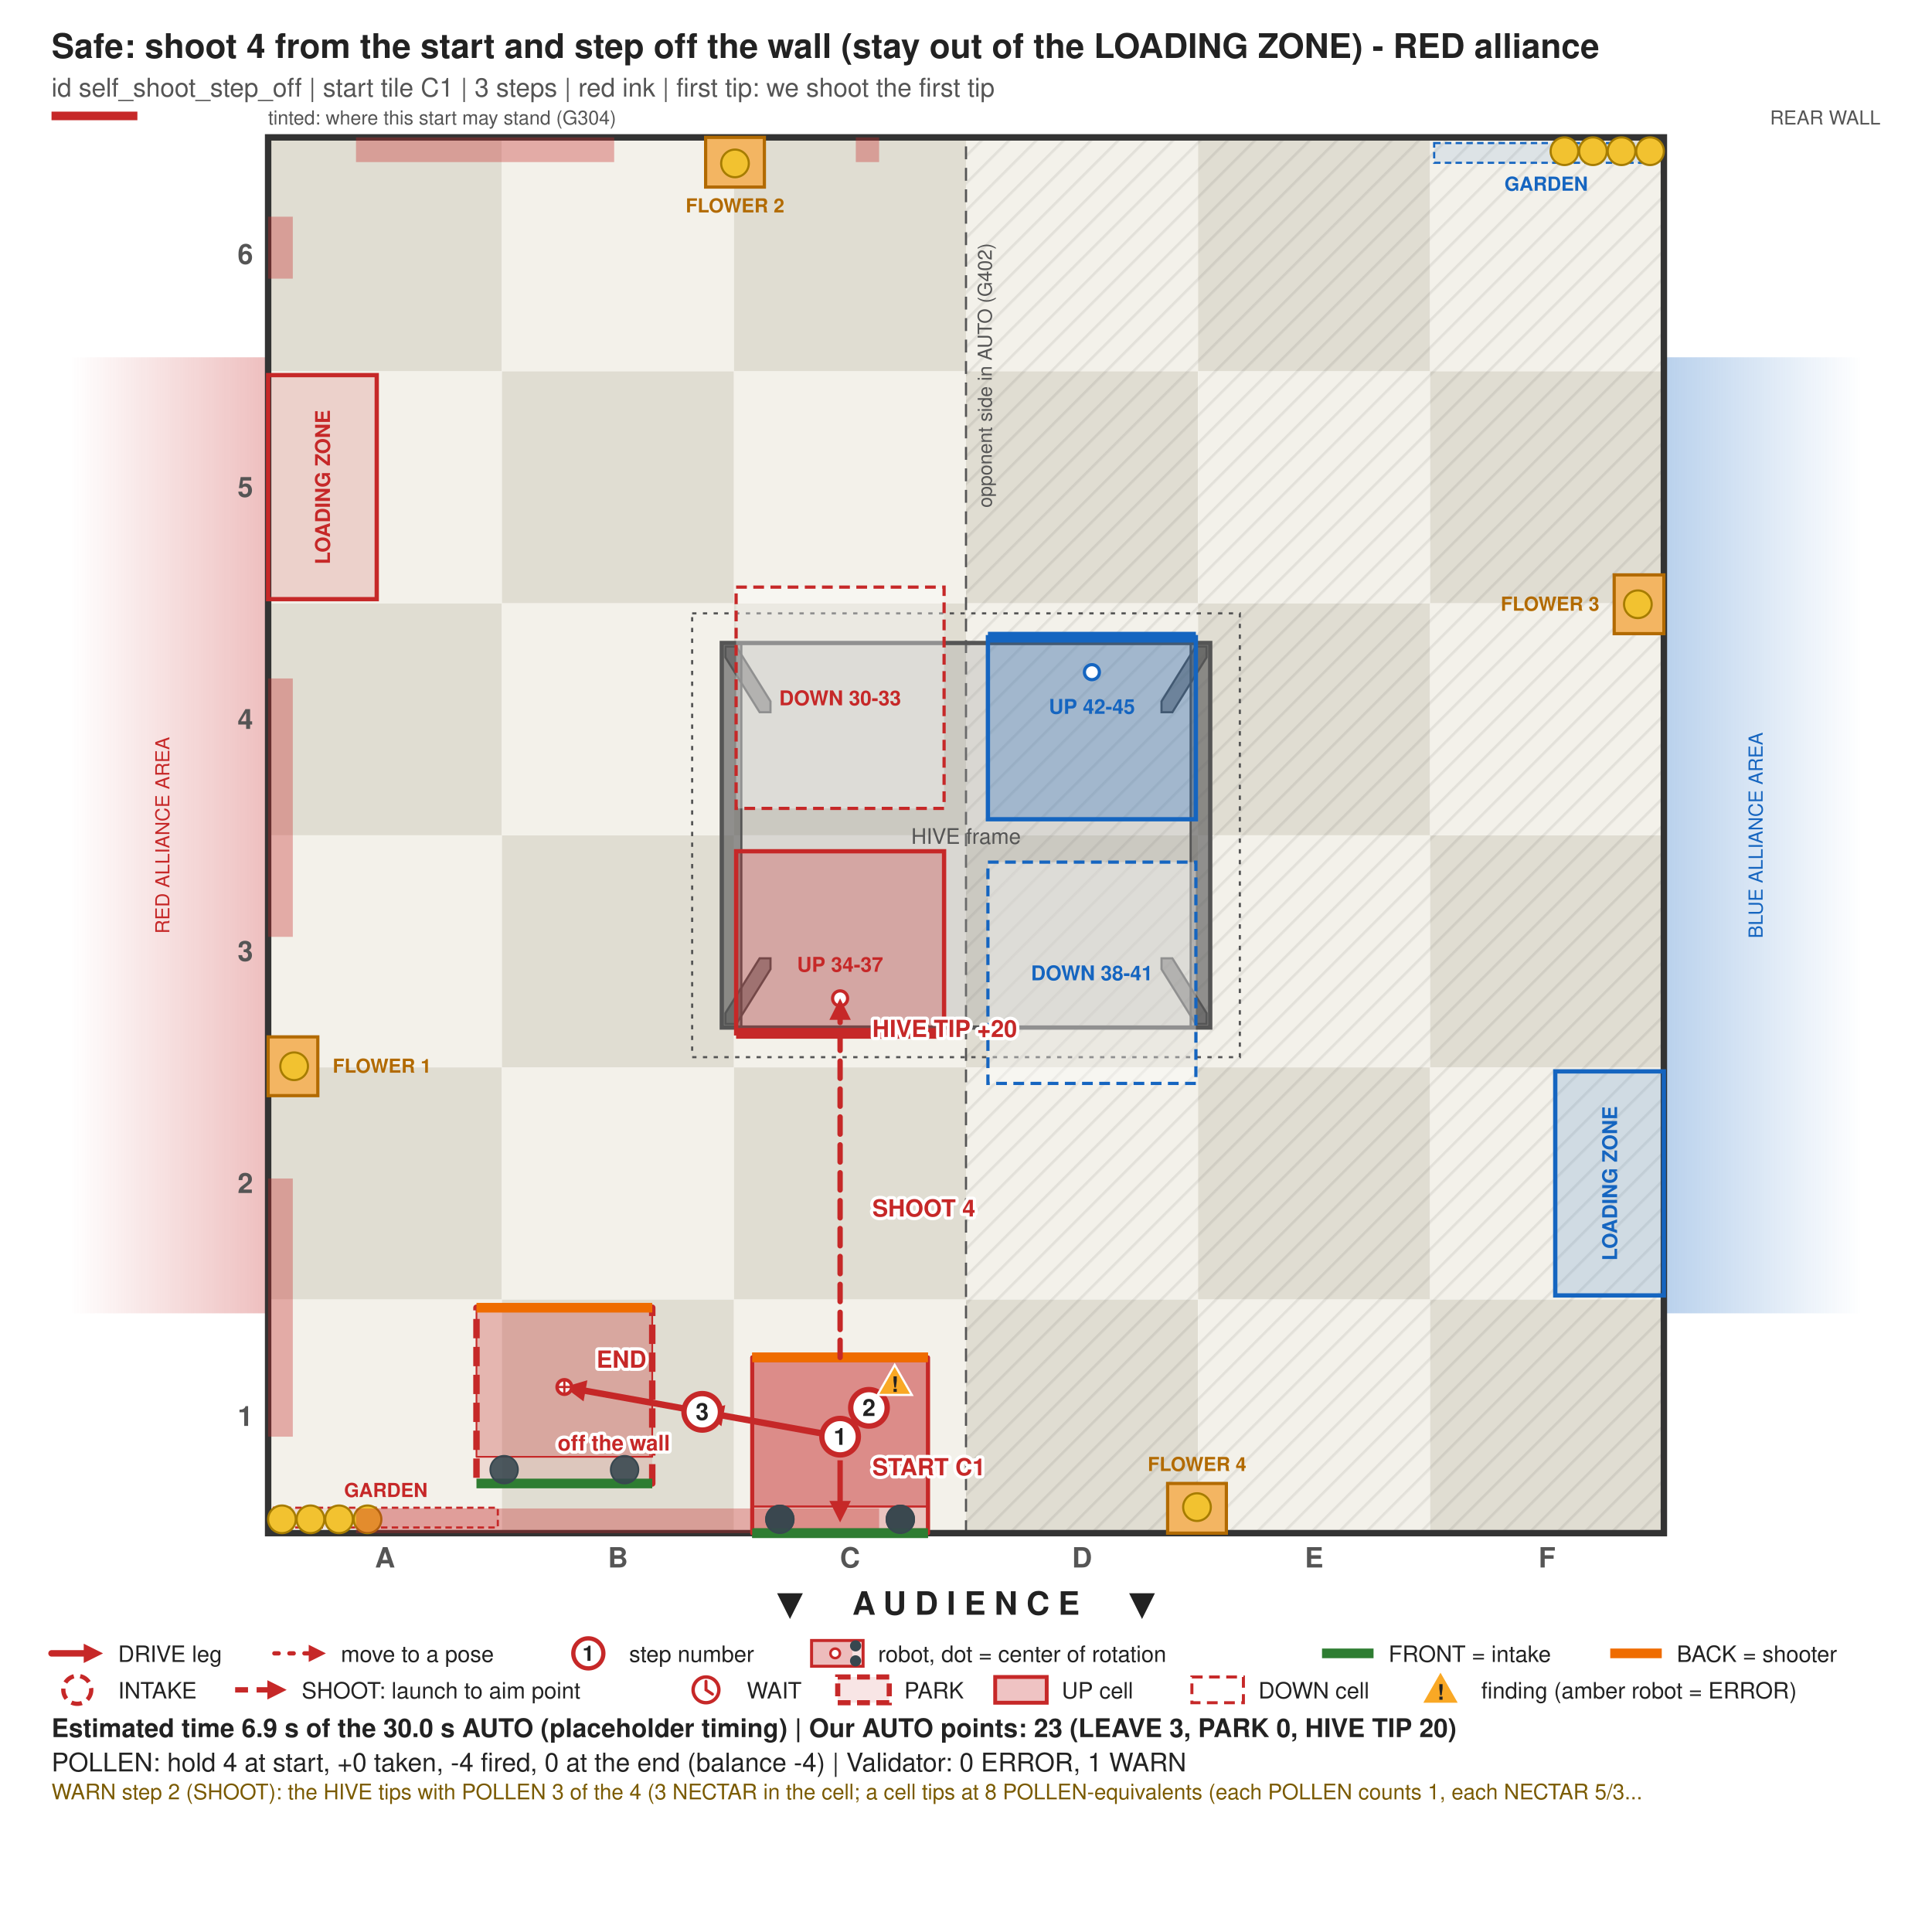
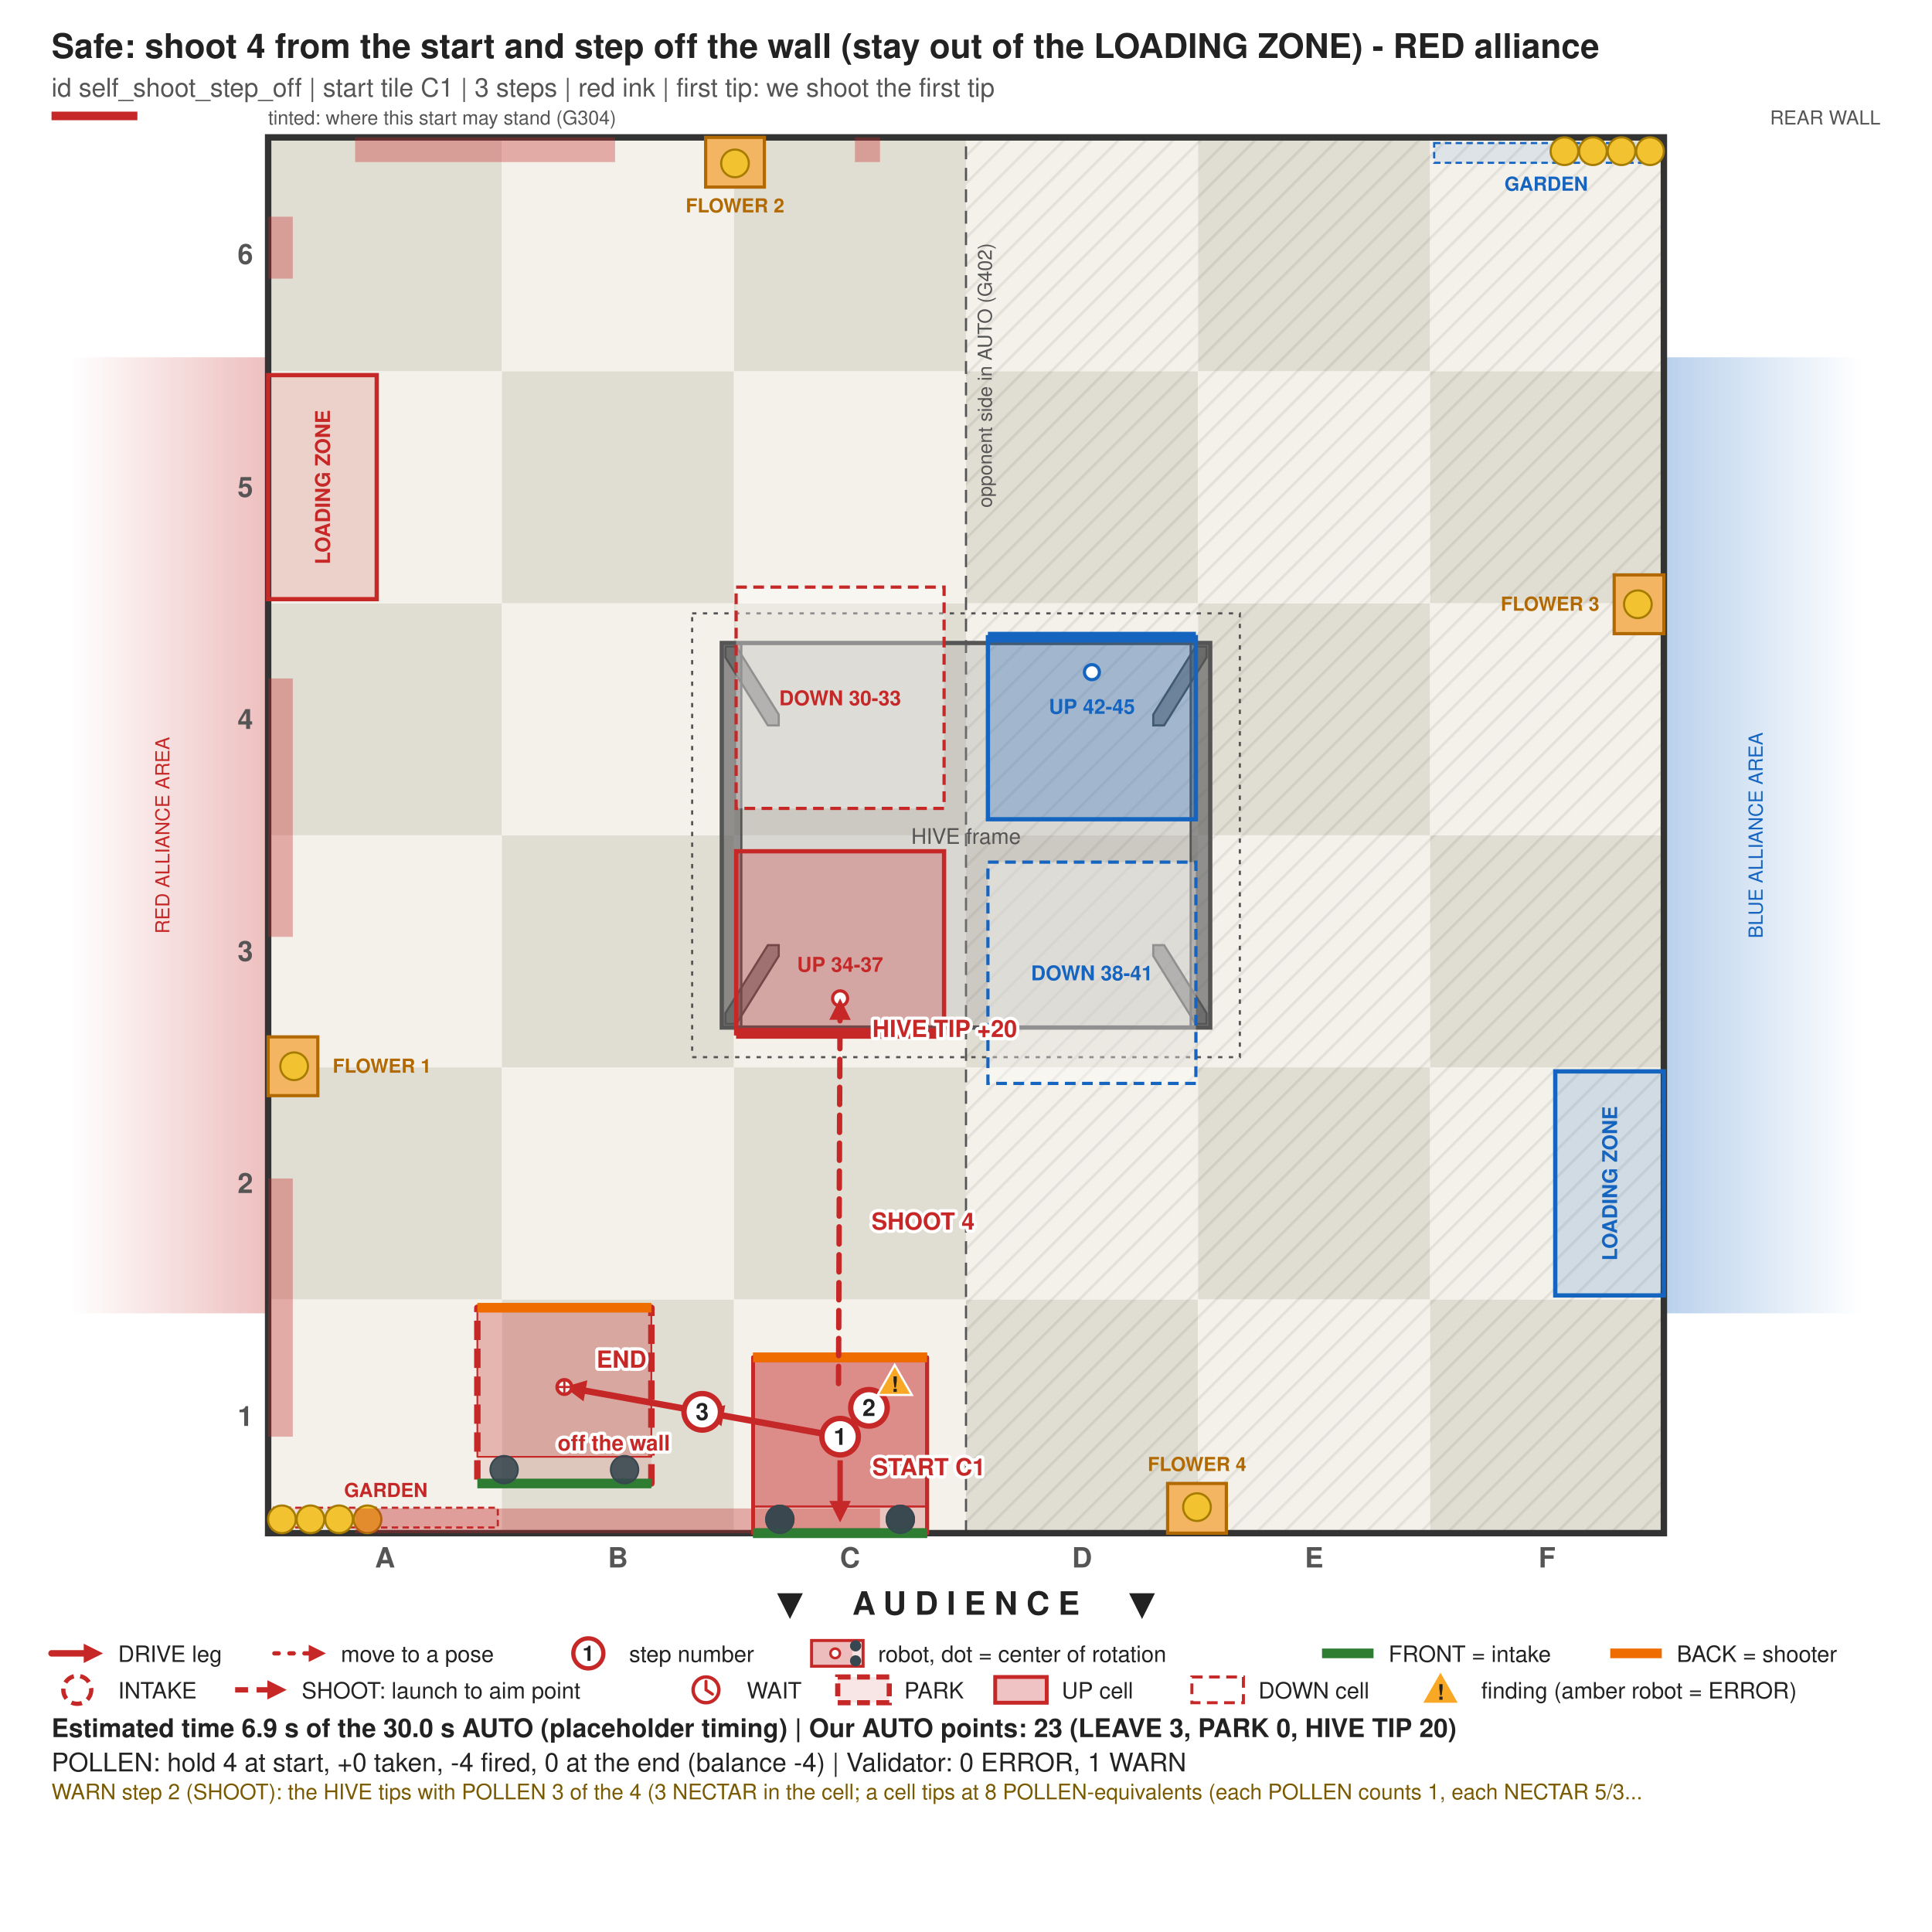
<svg xmlns="http://www.w3.org/2000/svg" viewBox="0 0 900 900" width="900" height="900" role="img" aria-labelledby="svg-title svg-desc" font-family="Helvetica, Arial, sans-serif">
  <defs>
    <linearGradient id="area-red" x1="1" y1="0" x2="0" y2="0">
      <stop offset="0" stop-color="#c62828" stop-opacity="0.30" />
      <stop offset="1" stop-color="#c62828" stop-opacity="0" />
    </linearGradient>
    <linearGradient id="area-blue" x1="0" y1="0" x2="1" y2="0">
      <stop offset="0" stop-color="#1565c0" stop-opacity="0.30" />
      <stop offset="1" stop-color="#1565c0" stop-opacity="0" />
    </linearGradient>
    <pattern id="opponent-hatch" width="9" height="9" patternUnits="userSpaceOnUse" patternTransform="rotate(45)">
      <line x1="0" y1="0" x2="0" y2="9" stroke="#000000" stroke-opacity="0.07" stroke-width="2.5" />
    </pattern>
  </defs>
  <rect id="background" x="0" y="0" width="900" height="900" fill="#ffffff" />
  <text id="title" x="24" y="27" font-size="15.85" font-weight="bold" fill="#222222">Safe: shoot 4 from the start and step off the wall (stay out of the LOADING ZONE) - RED alliance</text>
  <text id="subtitle" x="24" y="45" font-size="12" fill="#555555">id self_shoot_step_off  |  start tile C1  |  3 steps  |  red ink  |  first tip: we shoot the first tip</text>
  <rect x="24" y="52" width="40" height="4" fill="#c62828" />
  <g id="field">
    <rect class="alliance-area" data-alliance="RED" x="32.9" y="166.43" width="92" height="445.37" fill="url(#area-red)" />
    <rect class="alliance-area" data-alliance="BLUE" x="775.1" y="166.43" width="92" height="445.37" fill="url(#area-blue)" />
    <text x="78.9" y="389.12" font-size="9" fill="#c62828" text-anchor="middle" transform="rotate(-90 78.9 389.12)">RED ALLIANCE AREA</text>
    <text x="821.1" y="389.12" font-size="9" fill="#1565c0" text-anchor="middle" transform="rotate(-90 821.1 389.12)">BLUE ALLIANCE AREA</text>
    <rect class="tile" data-tile="A1" x="124.9" y="605.3" width="108.9" height="108.9" fill="#f3f1ea" />
    <rect class="tile" data-tile="A2" x="124.9" y="497.2" width="108.9" height="108.1" fill="#e0ddd2" />
    <rect class="tile" data-tile="A3" x="124.9" y="389.1" width="108.9" height="108.1" fill="#f3f1ea" />
    <rect class="tile" data-tile="A4" x="124.9" y="281" width="108.9" height="108.1" fill="#e0ddd2" />
    <rect class="tile" data-tile="A5" x="124.9" y="172.9" width="108.9" height="108.1" fill="#f3f1ea" />
    <rect class="tile" data-tile="A6" x="124.9" y="64" width="108.9" height="108.9" fill="#e0ddd2" />
    <rect class="tile" data-tile="B1" x="233.8" y="605.3" width="108.1" height="108.9" fill="#e0ddd2" />
    <rect class="tile" data-tile="B2" x="233.8" y="497.2" width="108.1" height="108.1" fill="#f3f1ea" />
    <rect class="tile" data-tile="B3" x="233.8" y="389.1" width="108.1" height="108.1" fill="#e0ddd2" />
    <rect class="tile" data-tile="B4" x="233.8" y="281" width="108.1" height="108.1" fill="#f3f1ea" />
    <rect class="tile" data-tile="B5" x="233.8" y="172.9" width="108.1" height="108.1" fill="#e0ddd2" />
    <rect class="tile" data-tile="B6" x="233.8" y="64" width="108.1" height="108.9" fill="#f3f1ea" />
    <rect class="tile" data-tile="C1" x="341.9" y="605.3" width="108.1" height="108.9" fill="#f3f1ea" />
    <rect class="tile" data-tile="C2" x="341.9" y="497.2" width="108.1" height="108.1" fill="#e0ddd2" />
    <rect class="tile" data-tile="C3" x="341.9" y="389.1" width="108.1" height="108.1" fill="#f3f1ea" />
    <rect class="tile" data-tile="C4" x="341.9" y="281" width="108.1" height="108.1" fill="#e0ddd2" />
    <rect class="tile" data-tile="C5" x="341.9" y="172.9" width="108.1" height="108.1" fill="#f3f1ea" />
    <rect class="tile" data-tile="C6" x="341.9" y="64" width="108.1" height="108.9" fill="#e0ddd2" />
    <rect class="tile" data-tile="D1" x="450" y="605.3" width="108.1" height="108.9" fill="#e0ddd2" />
    <rect class="tile" data-tile="D2" x="450" y="497.2" width="108.1" height="108.1" fill="#f3f1ea" />
    <rect class="tile" data-tile="D3" x="450" y="389.1" width="108.1" height="108.1" fill="#e0ddd2" />
    <rect class="tile" data-tile="D4" x="450" y="281" width="108.1" height="108.1" fill="#f3f1ea" />
    <rect class="tile" data-tile="D5" x="450" y="172.9" width="108.1" height="108.1" fill="#e0ddd2" />
    <rect class="tile" data-tile="D6" x="450" y="64" width="108.1" height="108.9" fill="#f3f1ea" />
    <rect class="tile" data-tile="E1" x="558.1" y="605.3" width="108.1" height="108.9" fill="#f3f1ea" />
    <rect class="tile" data-tile="E2" x="558.1" y="497.2" width="108.1" height="108.1" fill="#e0ddd2" />
    <rect class="tile" data-tile="E3" x="558.1" y="389.1" width="108.1" height="108.1" fill="#f3f1ea" />
    <rect class="tile" data-tile="E4" x="558.1" y="281" width="108.1" height="108.1" fill="#e0ddd2" />
    <rect class="tile" data-tile="E5" x="558.1" y="172.9" width="108.1" height="108.1" fill="#f3f1ea" />
    <rect class="tile" data-tile="E6" x="558.1" y="64" width="108.1" height="108.9" fill="#e0ddd2" />
    <rect class="tile" data-tile="F1" x="666.2" y="605.3" width="108.9" height="108.9" fill="#e0ddd2" />
    <rect class="tile" data-tile="F2" x="666.2" y="497.2" width="108.9" height="108.1" fill="#f3f1ea" />
    <rect class="tile" data-tile="F3" x="666.2" y="389.1" width="108.9" height="108.1" fill="#e0ddd2" />
    <rect class="tile" data-tile="F4" x="666.2" y="281" width="108.9" height="108.1" fill="#f3f1ea" />
    <rect class="tile" data-tile="F5" x="666.2" y="172.9" width="108.9" height="108.1" fill="#e0ddd2" />
    <rect class="tile" data-tile="F6" x="666.2" y="64" width="108.9" height="108.9" fill="#f3f1ea" />
    <rect id="opponent-side" x="450" y="64" width="325.1" height="650.2" fill="url(#opponent-hatch)" />
    <line id="side-line" x1="450" y1="714.2" x2="450" y2="64" stroke="#555555" stroke-width="1" stroke-dasharray="6 4" />
    <text id="opponent-label" x="462" y="174.86" font-size="9" fill="#555555" text-anchor="middle" transform="rotate(-90 462 174.86)">opponent side in AUTO (G402)</text>
    <text class="tile-label" x="179.35" y="730.2" font-size="13" font-weight="bold" text-anchor="middle" fill="#555555">A</text>
    <text class="tile-label" x="287.85" y="730.2" font-size="13" font-weight="bold" text-anchor="middle" fill="#555555">B</text>
    <text class="tile-label" x="395.95" y="730.2" font-size="13" font-weight="bold" text-anchor="middle" fill="#555555">C</text>
    <text class="tile-label" x="504.05" y="730.2" font-size="13" font-weight="bold" text-anchor="middle" fill="#555555">D</text>
    <text class="tile-label" x="612.15" y="730.2" font-size="13" font-weight="bold" text-anchor="middle" fill="#555555">E</text>
    <text class="tile-label" x="720.65" y="730.2" font-size="13" font-weight="bold" text-anchor="middle" fill="#555555">F</text>
    <text class="tile-label" x="117.9" y="664.25" font-size="13" font-weight="bold" text-anchor="end" fill="#555555">1</text>
    <text class="tile-label" x="117.9" y="555.75" font-size="13" font-weight="bold" text-anchor="end" fill="#555555">2</text>
    <text class="tile-label" x="117.9" y="447.65" font-size="13" font-weight="bold" text-anchor="end" fill="#555555">3</text>
    <text class="tile-label" x="117.9" y="339.55" font-size="13" font-weight="bold" text-anchor="end" fill="#555555">4</text>
    <text class="tile-label" x="117.9" y="231.45" font-size="13" font-weight="bold" text-anchor="end" fill="#555555">5</text>
    <text class="tile-label" x="117.9" y="122.95" font-size="13" font-weight="bold" text-anchor="end" fill="#555555">6</text>
    <rect id="field-border" x="124.9" y="64" width="650.2" height="650.2" fill="none" stroke="#333333" stroke-width="3" />
  </g>
  <g id="structures">
    <rect id="hive-frame" x="336.23" y="299.53" width="227.54" height="179.14" fill="#9a9a9a" fill-opacity="0.30" stroke="#555555" stroke-width="2" />
    <rect id="hive-keepout" x="322.43" y="285.73" width="255.14" height="206.74" fill="none" stroke="#555555" stroke-width="1" stroke-dasharray="2 3" />
    <g id="hive-solid">
      <polygon class="hive-foot" points="336.23,478.67 345.35,478.67 345.35,299.53 336.23,299.53" fill="#555555" fill-opacity="0.55" stroke="#555555" stroke-width="1" />
      <polygon class="hive-foot" points="554.65,478.67 563.77,478.67 563.77,299.53 554.65,299.53" fill="#555555" fill-opacity="0.55" stroke="#555555" stroke-width="1" />
-       <polygon class="hive-foot" points="337.94,477.01 343,477.01 358.92,451.48 358.92,446.42 353.86,446.42 337.94,471.95" fill="#555555" fill-opacity="0.55" stroke="#555555" stroke-width="1" />
-       <polygon class="hive-foot" points="337.94,306.25 353.86,331.78 358.92,331.78 358.92,326.72 343,301.19 337.94,301.19" fill="#555555" fill-opacity="0.55" stroke="#555555" stroke-width="1" />
-       <polygon class="hive-foot" points="541.08,451.48 557,477.01 562.06,477.01 562.06,471.95 546.14,446.42 541.08,446.42" fill="#555555" fill-opacity="0.55" stroke="#555555" stroke-width="1" />
-       <polygon class="hive-foot" points="541.08,331.78 546.14,331.78 562.06,306.25 562.06,301.19 557,301.19 541.08,326.72" fill="#555555" fill-opacity="0.55" stroke="#555555" stroke-width="1" />
+       <polygon class="hive-foot" points="337.94,477.01 343,477.01 362.76,445.34 362.76,440.28 357.7,440.28 337.94,471.95" fill="#555555" fill-opacity="0.55" stroke="#555555" stroke-width="1" />
+       <polygon class="hive-foot" points="337.94,306.25 357.7,337.92 362.76,337.92 362.76,332.86 343,301.19 337.94,301.19" fill="#555555" fill-opacity="0.55" stroke="#555555" stroke-width="1" />
+       <polygon class="hive-foot" points="537.24,445.34 557,477.01 562.06,477.01 562.06,471.95 542.3,440.28 537.24,440.28" fill="#555555" fill-opacity="0.55" stroke="#555555" stroke-width="1" />
+       <polygon class="hive-foot" points="537.24,337.92 542.3,337.92 562.06,306.25 562.06,301.19 557,301.19 537.24,332.86" fill="#555555" fill-opacity="0.55" stroke="#555555" stroke-width="1" />
    </g>
    <text x="450" y="393.1" font-size="10" fill="#555555" text-anchor="middle">HIVE frame</text>
    <g class="hive" data-alliance="RED">
      <g class="cell cell-down" data-alliance="RED" data-side="REAR">
        <rect x="342.91" y="273.5" width="96.88" height="103.09" fill="#ffffff" fill-opacity="0.35" stroke="#c62828" stroke-width="1.5" stroke-dasharray="5 3" />
        <text x="391.35" y="328.55" font-size="9.5" font-weight="bold" fill="#c62828" text-anchor="middle">DOWN 30-33</text>
      </g>
      <g class="cell cell-up" data-alliance="RED" data-side="AUDIENCE">
        <rect x="342.91" y="396.55" width="96.88" height="84.82" fill="#c62828" fill-opacity="0.28" stroke="#c62828" stroke-width="2" />
        <line class="cell-opening" x1="342.91" y1="481.38" x2="439.79" y2="481.38" stroke="#c62828" stroke-width="5" />
        <circle class="aim-point" cx="391.35" cy="465.08" r="3.5" fill="#ffffff" stroke="#c62828" stroke-width="1.5" />
        <text x="391.35" y="452.68" font-size="9.5" font-weight="bold" fill="#c62828" text-anchor="middle">UP 34-37</text>
      </g>
    </g>
    <g class="hive" data-alliance="BLUE">
      <g class="cell cell-down" data-alliance="BLUE" data-side="AUDIENCE">
        <rect x="460.21" y="401.61" width="96.88" height="103.09" fill="#ffffff" fill-opacity="0.35" stroke="#1565c0" stroke-width="1.5" stroke-dasharray="5 3" />
        <text x="508.65" y="456.66" font-size="9.5" font-weight="bold" fill="#1565c0" text-anchor="middle">DOWN 38-41</text>
      </g>
      <g class="cell cell-up" data-alliance="BLUE" data-side="REAR">
        <rect x="460.21" y="296.82" width="96.88" height="84.82" fill="#1565c0" fill-opacity="0.28" stroke="#1565c0" stroke-width="2" />
        <line class="cell-opening" x1="460.21" y1="296.82" x2="557.09" y2="296.82" stroke="#1565c0" stroke-width="5" />
        <circle class="aim-point" cx="508.65" cy="313.12" r="3.5" fill="#ffffff" stroke="#1565c0" stroke-width="1.5" />
        <text x="508.65" y="332.52" font-size="9.5" font-weight="bold" fill="#1565c0" text-anchor="middle">UP 42-45</text>
      </g>
    </g>
    <g class="flower" data-flower="1">
      <rect x="124.9" y="483.02" width="23.15" height="27.37" fill="#f3b562" stroke="#b26a00" stroke-width="1.5" />
      <circle cx="137.02" cy="496.71" r="6.44" fill="#f2c230" stroke="#a67c00" stroke-width="1" />
      <text x="154.95" y="499.71" font-size="9" fill="#b26a00" font-weight="bold" text-anchor="start">FLOWER 1</text>
    </g>
    <g class="flower" data-flower="2">
      <rect x="328.71" y="64" width="27.37" height="23.15" fill="#f3b562" stroke="#b26a00" stroke-width="1.5" />
      <circle cx="342.39" cy="76.12" r="6.44" fill="#f2c230" stroke="#a67c00" stroke-width="1" />
      <text x="342.39" y="98.95" font-size="9" fill="#b26a00" font-weight="bold" text-anchor="middle">FLOWER 2</text>
    </g>
    <g class="flower" data-flower="3">
      <rect x="751.95" y="267.81" width="23.15" height="27.37" fill="#f3b562" stroke="#b26a00" stroke-width="1.5" />
      <circle cx="762.98" cy="281.49" r="6.44" fill="#f2c230" stroke="#a67c00" stroke-width="1" />
      <text x="745.05" y="284.49" font-size="9" fill="#b26a00" font-weight="bold" text-anchor="end">FLOWER 3</text>
    </g>
    <g class="flower" data-flower="4">
      <rect x="543.92" y="691.05" width="27.37" height="23.15" fill="#f3b562" stroke="#b26a00" stroke-width="1.5" />
      <circle cx="557.61" cy="702.08" r="6.44" fill="#f2c230" stroke="#a67c00" stroke-width="1" />
      <text x="557.61" y="685.25" font-size="9" fill="#b26a00" font-weight="bold" text-anchor="middle">FLOWER 4</text>
    </g>
    <g class="garden" data-alliance="RED">
      <rect x="127.54" y="702.36" width="104.37" height="9.2" fill="#c62828" fill-opacity="0.10" stroke="#c62828" stroke-width="1" stroke-dasharray="3 2" />
      <circle class="pollen" cx="131.34" cy="707.76" r="6.44" fill="#f2c230" stroke="#a67c00" stroke-width="1" />
      <circle class="pollen" cx="144.63" cy="707.76" r="6.44" fill="#f2c230" stroke="#a67c00" stroke-width="1" />
      <circle class="pollen" cx="157.93" cy="707.76" r="6.44" fill="#f2c230" stroke="#a67c00" stroke-width="1" />
      <circle class="pollen" cx="171.22" cy="707.76" r="6.44" fill="#f2c230" stroke="#a67c00" stroke-width="1" />
      <text x="179.73" y="697.36" font-size="9" fill="#c62828" text-anchor="middle" font-weight="bold">GARDEN</text>
    </g>
    <g class="loading-zone" data-alliance="RED">
      <rect x="124.9" y="174.74" width="50.6" height="104.37" fill="#c62828" fill-opacity="0.16" stroke="#c62828" stroke-width="2" />
      <text x="150.2" y="230.43" font-size="9.5" font-weight="bold" fill="#c62828" text-anchor="middle" transform="rotate(-90 150.2 226.93)">LOADING ZONE</text>
    </g>
    <g class="garden" data-alliance="BLUE">
      <rect x="668.09" y="66.64" width="104.37" height="9.2" fill="#1565c0" fill-opacity="0.10" stroke="#1565c0" stroke-width="1" stroke-dasharray="3 2" />
      <circle class="pollen" cx="768.66" cy="70.44" r="6.44" fill="#f2c230" stroke="#a67c00" stroke-width="1" />
      <circle class="pollen" cx="755.37" cy="70.44" r="6.44" fill="#f2c230" stroke="#a67c00" stroke-width="1" />
      <circle class="pollen" cx="742.07" cy="70.44" r="6.44" fill="#f2c230" stroke="#a67c00" stroke-width="1" />
      <circle class="pollen" cx="728.78" cy="70.44" r="6.44" fill="#f2c230" stroke="#a67c00" stroke-width="1" />
      <text x="720.27" y="88.84" font-size="9" fill="#1565c0" text-anchor="middle" font-weight="bold">GARDEN</text>
    </g>
    <g class="loading-zone" data-alliance="BLUE">
      <rect x="724.5" y="499.09" width="50.6" height="104.37" fill="#1565c0" fill-opacity="0.16" stroke="#1565c0" stroke-width="2" />
      <text x="749.8" y="554.77" font-size="9.5" font-weight="bold" fill="#1565c0" text-anchor="middle" transform="rotate(-90 749.8 551.27)">LOADING ZONE</text>
    </g>
    <text id="audience-label" x="450" y="752.2" font-size="15" font-weight="bold" letter-spacing="4" text-anchor="middle" fill="#222222">AUDIENCE</text>
    <polygon class="compass-arrow" points="362,742.2 374,742.2 368,754.2" fill="#222222" />
    <polygon class="compass-arrow" points="526,742.2 538,742.2 532,754.2" fill="#222222" />
    <text x="876" y="58" font-size="9" fill="#555555" text-anchor="end">REAR WALL</text>
  </g>
  <g id="start-bands" data-heading="-90">
    <rect class="start-band" data-wall="RED" data-from="9.77" data-to="35.92" x="124.9" y="548.99" width="11.5" height="120.27" fill="#c62828" fill-opacity="0.35" />
    <rect class="start-band" data-wall="RED" data-from="60.39" data-to="86.55" x="124.9" y="316.05" width="11.5" height="120.37" fill="#c62828" fill-opacity="0.35" />
    <rect class="start-band" data-wall="RED" data-from="127.04" data-to="133.32" x="124.9" y="100.94" width="11.5" height="28.86" fill="#c62828" fill-opacity="0.35" />
-     <rect class="start-band" data-wall="AUDIENCE" data-from="8.9" data-to="61.87" x="165.84" y="702.7" width="243.68" height="11.5" fill="#c62828" fill-opacity="0.35" />
-     <rect class="start-band" data-wall="REAR" data-from="8.9" data-to="35.05" x="165.84" y="64" width="120.27" height="11.5" fill="#c62828" fill-opacity="0.35" />
-     <rect class="start-band" data-wall="REAR" data-from="59.52" data-to="61.87" x="398.67" y="64" width="10.85" height="11.5" fill="#c62828" fill-opacity="0.35" />
+     <rect class="start-band" data-wall="AUDIENCE" data-from="8.81" data-to="61.96" x="165.43" y="702.7" width="244.51" height="11.5" fill="#c62828" fill-opacity="0.35" />
+     <rect class="start-band" data-wall="REAR" data-from="8.81" data-to="35.14" x="165.43" y="64" width="121.1" height="11.5" fill="#c62828" fill-opacity="0.35" />
+     <rect class="start-band" data-wall="REAR" data-from="59.43" data-to="61.96" x="398.26" y="64" width="11.67" height="11.5" fill="#c62828" fill-opacity="0.35" />
    <text class="start-band-label" x="124.9" y="58" font-size="9" fill="#555555">tinted: where this start may stand (G304)</text>
  </g>
  <g id="route" data-ink="#c62828" data-alliance="RED" data-route="self_shoot_step_off">
    <g class="drive-leg" data-step="3" data-mode="CONSTANT">
      <path class="leg" d="M 391.35 669.26 L 262.9 646.12" fill="none" stroke="#c62828" stroke-width="3" stroke-linecap="round" stroke-linejoin="round" />
      <polygon class="arrowhead" points="327.12,657.69 337.85,654.54 336.08,664.38" fill="#c62828" />
      <polygon class="arrowhead" points="262.9,646.12 273.63,642.97 271.85,652.81" fill="#c62828" />
    </g>
    <g id="start-footprint" class="footprint start" data-step="1">
-       <polygon class="outline" points="432.29,714.2 432.29,632.32 350.41,632.32 350.41,714.2" fill="#c62828" fill-opacity="0.14" stroke="#c62828" stroke-width="1.8" stroke-linejoin="round" />
-       <polygon class="chassis" points="432.29,701.78 432.29,632.32 350.41,632.32 350.41,701.78" fill="#c62828" fill-opacity="0.2" stroke="#c62828" stroke-width="0.8" stroke-linejoin="round" />
-       <line class="front-edge" x1="432.29" y1="714.2" x2="350.41" y2="714.2" stroke="#2e7d32" stroke-width="4.5" />
-       <line class="back-edge" x1="432.29" y1="632.32" x2="350.41" y2="632.32" stroke="#ef6c00" stroke-width="4.5" />
+       <polygon class="outline" points="431.88,714.2 431.88,632.32 350.82,632.32 350.82,714.2" fill="#c62828" fill-opacity="0.14" stroke="#c62828" stroke-width="1.8" stroke-linejoin="round" />
+       <polygon class="chassis" points="431.88,701.78 431.88,632.32 350.82,632.32 350.82,701.78" fill="#c62828" fill-opacity="0.2" stroke="#c62828" stroke-width="0.8" stroke-linejoin="round" />
+       <line class="front-edge" x1="431.88" y1="714.2" x2="350.82" y2="714.2" stroke="#2e7d32" stroke-width="4.5" />
+       <line class="back-edge" x1="431.88" y1="632.32" x2="350.82" y2="632.32" stroke="#ef6c00" stroke-width="4.5" />
      <circle class="wheel" data-wheel="LEFT" cx="419.41" cy="707.76" r="6.44" fill="#37474f" fill-opacity="0.88" stroke="#37474f" stroke-width="0.8" />
      <circle class="wheel" data-wheel="RIGHT" cx="363.29" cy="707.76" r="6.44" fill="#37474f" fill-opacity="0.88" stroke="#37474f" stroke-width="0.8" />
      <g class="pose-point" data-x="57.92" data-y="9.77">
        <circle cx="391.35" cy="669.26" r="3.4" fill="#ffffff" fill-opacity="0.92" stroke="#c62828" stroke-width="1.6" />
        <line x1="387.95" y1="669.26" x2="394.75" y2="669.26" stroke="#c62828" stroke-width="1" />
        <line x1="391.35" y1="665.86" x2="391.35" y2="672.66" stroke="#c62828" stroke-width="1" />
      </g>
      <line class="heading-arrow" x1="391.35" y1="680.26" x2="391.35" y2="701.2" stroke="#c62828" stroke-width="2.5" />
      <polygon class="arrowhead" points="391.35,709.2 386.35,699.2 396.35,699.2" fill="#c62828" />
    </g>
    <g class="shoot-pose" data-step="2" data-nominal="false">
-       <polygon class="outline" points="432.29,714.2 432.29,632.32 350.41,632.32 350.41,714.2" fill="#c62828" fill-opacity="0.1" stroke="#c62828" stroke-width="1.8" stroke-linejoin="round" />
-       <polygon class="chassis" points="432.29,701.78 432.29,632.32 350.41,632.32 350.41,701.78" fill="#c62828" fill-opacity="0.2" stroke="#c62828" stroke-width="0.8" stroke-linejoin="round" />
-       <line class="front-edge" x1="432.29" y1="714.2" x2="350.41" y2="714.2" stroke="#2e7d32" stroke-width="4.5" />
-       <line class="back-edge" x1="432.29" y1="632.32" x2="350.41" y2="632.32" stroke="#ef6c00" stroke-width="4.5" />
+       <polygon class="outline" points="431.88,714.2 431.88,632.32 350.82,632.32 350.82,714.2" fill="#c62828" fill-opacity="0.1" stroke="#c62828" stroke-width="1.8" stroke-linejoin="round" />
+       <polygon class="chassis" points="431.88,701.78 431.88,632.32 350.82,632.32 350.82,701.78" fill="#c62828" fill-opacity="0.2" stroke="#c62828" stroke-width="0.8" stroke-linejoin="round" />
+       <line class="front-edge" x1="431.88" y1="714.2" x2="350.82" y2="714.2" stroke="#2e7d32" stroke-width="4.5" />
+       <line class="back-edge" x1="431.88" y1="632.32" x2="350.82" y2="632.32" stroke="#ef6c00" stroke-width="4.5" />
      <circle class="wheel" data-wheel="LEFT" cx="419.41" cy="707.76" r="6.44" fill="#37474f" fill-opacity="0.88" stroke="#37474f" stroke-width="0.8" />
      <circle class="wheel" data-wheel="RIGHT" cx="363.29" cy="707.76" r="6.44" fill="#37474f" fill-opacity="0.88" stroke="#37474f" stroke-width="0.8" />
      <g class="pose-point" data-x="57.92" data-y="9.77">
        <circle cx="391.35" cy="669.26" r="3.4" fill="#ffffff" fill-opacity="0.92" stroke="#c62828" stroke-width="1.6" />
        <line x1="387.95" y1="669.26" x2="394.75" y2="669.26" stroke="#c62828" stroke-width="1" />
        <line x1="391.35" y1="665.86" x2="391.35" y2="672.66" stroke="#c62828" stroke-width="1" />
      </g>
-       <line class="shot" x1="391.35" y1="632.32" x2="391.35" y2="474.08" stroke="#c62828" stroke-width="2.5" stroke-dasharray="8 5" stroke-linecap="round" />
-       <polygon class="arrowhead" points="391.35,465.08 396.35,475.08 386.35,475.08" fill="#c62828" />
+       <line class="shot" x1="390.61" y1="644.51" x2="391.31" y2="474.08" stroke="#c62828" stroke-width="2.5" stroke-dasharray="8 5" stroke-linecap="round" />
+       <polygon class="arrowhead" points="391.35,465.08 396.31,475.1 386.31,475.06" fill="#c62828" />
    </g>
    <g class="end-outline" data-step="3">
-       <polygon class="outline" points="303.84,691.06 303.84,609.18 221.96,609.18 221.96,691.06" fill="#c62828" fill-opacity="0.12" stroke="#c62828" stroke-width="3" stroke-dasharray="9 4" stroke-linejoin="round" />
-       <polygon class="chassis" points="303.84,678.64 303.84,609.18 221.96,609.18 221.96,678.64" fill="#c62828" fill-opacity="0.2" stroke="#c62828" stroke-width="0.8" stroke-linejoin="round" />
-       <line class="front-edge" x1="303.84" y1="691.06" x2="221.96" y2="691.06" stroke="#2e7d32" stroke-width="4.5" />
-       <line class="back-edge" x1="303.84" y1="609.18" x2="221.96" y2="609.18" stroke="#ef6c00" stroke-width="4.5" />
+       <polygon class="outline" points="303.43,691.06 303.43,609.18 222.37,609.18 222.37,691.06" fill="#c62828" fill-opacity="0.12" stroke="#c62828" stroke-width="3" stroke-dasharray="9 4" stroke-linejoin="round" />
+       <polygon class="chassis" points="303.43,678.64 303.43,609.18 222.37,609.18 222.37,678.64" fill="#c62828" fill-opacity="0.2" stroke="#c62828" stroke-width="0.8" stroke-linejoin="round" />
+       <line class="front-edge" x1="303.43" y1="691.06" x2="222.37" y2="691.06" stroke="#2e7d32" stroke-width="4.5" />
+       <line class="back-edge" x1="303.43" y1="609.18" x2="222.37" y2="609.18" stroke="#ef6c00" stroke-width="4.5" />
      <circle class="wheel" data-wheel="LEFT" cx="290.96" cy="684.62" r="6.44" fill="#37474f" fill-opacity="0.88" stroke="#37474f" stroke-width="0.8" />
      <circle class="wheel" data-wheel="RIGHT" cx="234.84" cy="684.62" r="6.44" fill="#37474f" fill-opacity="0.88" stroke="#37474f" stroke-width="0.8" />
      <g class="pose-point" data-x="30" data-y="14.8">
        <circle cx="262.9" cy="646.12" r="3.4" fill="#ffffff" fill-opacity="0.92" stroke="#c62828" stroke-width="1.6" />
        <line x1="259.5" y1="646.12" x2="266.3" y2="646.12" stroke="#c62828" stroke-width="1" />
        <line x1="262.9" y1="642.72" x2="262.9" y2="649.52" stroke="#c62828" stroke-width="1" />
      </g>
    </g>
    <g id="badges">
      <g class="badge" data-step="1" data-kind="START">
        <circle cx="391.35" cy="669.26" r="8.5" fill="#ffffff" stroke="#c62828" stroke-width="2.5" />
        <text x="391.35" y="673.06" font-size="11" font-weight="bold" text-anchor="middle" fill="#222222">1</text>
      </g>
      <g class="badge" data-step="2" data-kind="SHOOT">
        <circle cx="404.79" cy="655.82" r="8.5" fill="#ffffff" stroke="#c62828" stroke-width="2.5" />
        <text x="404.79" y="659.62" font-size="11" font-weight="bold" text-anchor="middle" fill="#222222">2</text>
      </g>
      <g class="badge" data-step="3" data-kind="DRIVE">
        <circle cx="327.12" cy="657.69" r="8.5" fill="#ffffff" stroke="#c62828" stroke-width="2.5" />
        <text x="327.12" y="661.49" font-size="11" font-weight="bold" text-anchor="middle" fill="#222222">3</text>
      </g>
    </g>
    <g id="step-labels">
      <text class="step-label" x="406.35" y="687.26" font-size="11" font-weight="bold" fill="#c62828" text-anchor="start" stroke="#ffffff" stroke-width="3" stroke-linejoin="round" paint-order="stroke">START C1</text>
-       <text class="step-label" x="406.35" y="566.7" font-size="11" font-weight="bold" fill="#c62828" text-anchor="start" stroke="#ffffff" stroke-width="3" stroke-linejoin="round" paint-order="stroke">SHOOT 4</text>
+       <text class="step-label" x="405.98" y="572.8" font-size="11" font-weight="bold" fill="#c62828" text-anchor="start" stroke="#ffffff" stroke-width="3" stroke-linejoin="round" paint-order="stroke">SHOOT 4</text>
      <text class="step-label" x="406.35" y="483.08" font-size="11" font-weight="bold" fill="#c62828" text-anchor="start" stroke="#ffffff" stroke-width="3" stroke-linejoin="round" paint-order="stroke">HIVE TIP +20</text>
      <text class="step-label" x="312.12" y="675.69" font-size="10" font-weight="bold" fill="#c62828" text-anchor="end" stroke="#ffffff" stroke-width="3" stroke-linejoin="round" paint-order="stroke">off the wall</text>
      <text class="step-label" x="277.9" y="637.12" font-size="11" font-weight="bold" fill="#c62828" text-anchor="start" stroke="#ffffff" stroke-width="3" stroke-linejoin="round" paint-order="stroke">END</text>
    </g>
    <g id="issue-marks">
      <g class="issue-mark" data-step="2" data-severity="WARN">
        <polygon points="416.79,635.82 424.79,649.82 408.79,649.82" fill="#f9a825" stroke="#ffffff" stroke-width="1" />
        <text x="416.79" y="648.42" font-size="10" font-weight="bold" text-anchor="middle" fill="#222222">!</text>
      </g>
    </g>
  </g>
  <g id="legend">
    <g class="legend-item" data-icon="drive">
      <line x1="24" y1="770.2" x2="40" y2="770.2" stroke="#c62828" stroke-width="3" stroke-linecap="round" />
      <polygon class="arrowhead" points="48,770.2 39,774.7 39,765.7" fill="#c62828" />
      <text x="55" y="774.2" font-size="10.5" fill="#222222">DRIVE leg</text>
    </g>
    <g class="legend-item" data-icon="approach">
      <line x1="127.81" y1="770.2" x2="143.81" y2="770.2" stroke="#c62828" stroke-width="2" stroke-dasharray="2 5" stroke-linecap="round" />
      <polygon class="arrowhead" points="151.81,770.2 143.81,774.2 143.81,766.2" fill="#c62828" />
      <text x="158.81" y="774.2" font-size="10.5" fill="#222222">move to a pose</text>
    </g>
    <g class="legend-item" data-icon="badge">
      <circle cx="274.07" cy="770.2" r="7" fill="#ffffff" stroke="#c62828" stroke-width="2" />
      <text x="274.07" y="773.7" font-size="10" font-weight="bold" text-anchor="middle" fill="#222222">1</text>
      <text x="293.07" y="774.2" font-size="10.5" fill="#222222">step number</text>
    </g>
    <g class="legend-item" data-icon="robot">
      <rect x="378.06" y="764.2" width="24" height="12" fill="#c62828" fill-opacity="0.14" stroke="#c62828" stroke-width="1.4" />
      <rect x="378.06" y="764.2" width="19" height="12" fill="#c62828" fill-opacity="0.2" />
      <circle cx="398.56" cy="766.7" r="2.6" fill="#37474f" />
      <circle cx="398.56" cy="773.7" r="2.6" fill="#37474f" />
      <circle cx="389.06" cy="770.2" r="2.2" fill="#ffffff" stroke="#c62828" stroke-width="1.2" />
      <text x="409.06" y="774.2" font-size="10.5" fill="#222222">robot, dot = center of rotation</text>
    </g>
    <g class="legend-item" data-icon="front">
      <line x1="615.85" y1="770.2" x2="639.85" y2="770.2" stroke="#2e7d32" stroke-width="4.5" />
      <text x="646.85" y="774.2" font-size="10.5" fill="#222222">FRONT = intake</text>
    </g>
    <g class="legend-item" data-icon="back">
      <line x1="750.11" y1="770.2" x2="774.11" y2="770.2" stroke="#ef6c00" stroke-width="4.5" />
      <text x="781.11" y="774.2" font-size="10.5" fill="#222222">BACK = shooter</text>
    </g>
    <g class="legend-item" data-icon="intake">
      <circle cx="36" cy="787.2" r="6.5" fill="none" stroke="#c62828" stroke-width="2" stroke-dasharray="5 3" />
      <text x="55" y="791.2" font-size="10.5" fill="#222222">INTAKE</text>
    </g>
    <g class="legend-item" data-icon="shoot">
      <line x1="109.54" y1="787.2" x2="125.54" y2="787.2" stroke="#c62828" stroke-width="2.5" stroke-dasharray="6 4" />
      <polygon class="arrowhead" points="133.54,787.2 124.54,791.7 124.54,782.7" fill="#c62828" />
      <text x="140.54" y="791.2" font-size="10.5" fill="#222222">SHOOT: launch to aim point</text>
    </g>
    <g class="legend-item" data-icon="wait">
      <circle cx="328.88" cy="787.2" r="6" fill="#ffffff" stroke="#c62828" stroke-width="1.6" />
      <polyline points="328.88,783.2 328.88,787.2 331.88,789.2" fill="none" stroke="#c62828" stroke-width="1.4" stroke-linecap="round" />
      <text x="347.88" y="791.2" font-size="10.5" fill="#222222">WAIT</text>
    </g>
    <g class="legend-item" data-icon="park">
      <rect x="390.24" y="781.2" width="24" height="12" fill="#c62828" fill-opacity="0.12" stroke="#c62828" stroke-width="2.4" stroke-dasharray="6 3" />
      <text x="421.24" y="791.2" font-size="10.5" fill="#222222">PARK</text>
    </g>
    <g class="legend-item" data-icon="up">
      <rect x="463.6" y="781.2" width="24" height="12" fill="#c62828" fill-opacity="0.28" stroke="#c62828" stroke-width="1.8" />
      <text x="494.6" y="791.2" font-size="10.5" fill="#222222">UP cell</text>
    </g>
    <g class="legend-item" data-icon="down">
      <rect x="555.23" y="781.2" width="24" height="12" fill="#ffffff" fill-opacity="0.35" stroke="#c62828" stroke-width="1.4" stroke-dasharray="5 3" />
      <text x="586.23" y="791.2" font-size="10.5" fill="#222222">DOWN cell</text>
    </g>
    <g class="legend-item" data-icon="issue">
      <polygon points="671.04,779.2 679.04,793.2 663.04,793.2" fill="#f9a825" />
      <text x="671.04" y="791.8" font-size="10" font-weight="bold" text-anchor="middle" fill="#222222">!</text>
      <text x="690.04" y="791.2" font-size="10.5" fill="#222222">finding (amber robot = ERROR)</text>
    </g>
  </g>
  <g id="footer">
    <text id="footer-metrics" x="24" y="809.2" font-size="12" font-weight="bold" fill="#222222">Estimated time 6.9 s of the 30.0 s AUTO (placeholder timing)   |   Our AUTO points: 23  (LEAVE 3, PARK 0, HIVE TIP 20)</text>
    <text id="footer-pollen" x="24" y="825.2" font-size="12" fill="#222222">POLLEN: hold 4 at start, +0 taken, -4 fired, 0 at the end (balance -4)   |   Validator: 0 ERROR, 1 WARN</text>
    <g class="issue-line" data-severity="WARN">
      <text x="24" y="838.2" font-size="10" fill="#7a5a00">WARN step 2 (SHOOT): the HIVE tips with POLLEN 3 of the 4 (3 NECTAR in the cell; a cell tips at 8 POLLEN-equivalents (each POLLEN counts 1, each NECTAR 5/3...</text>
    </g>
  </g>
</svg>
